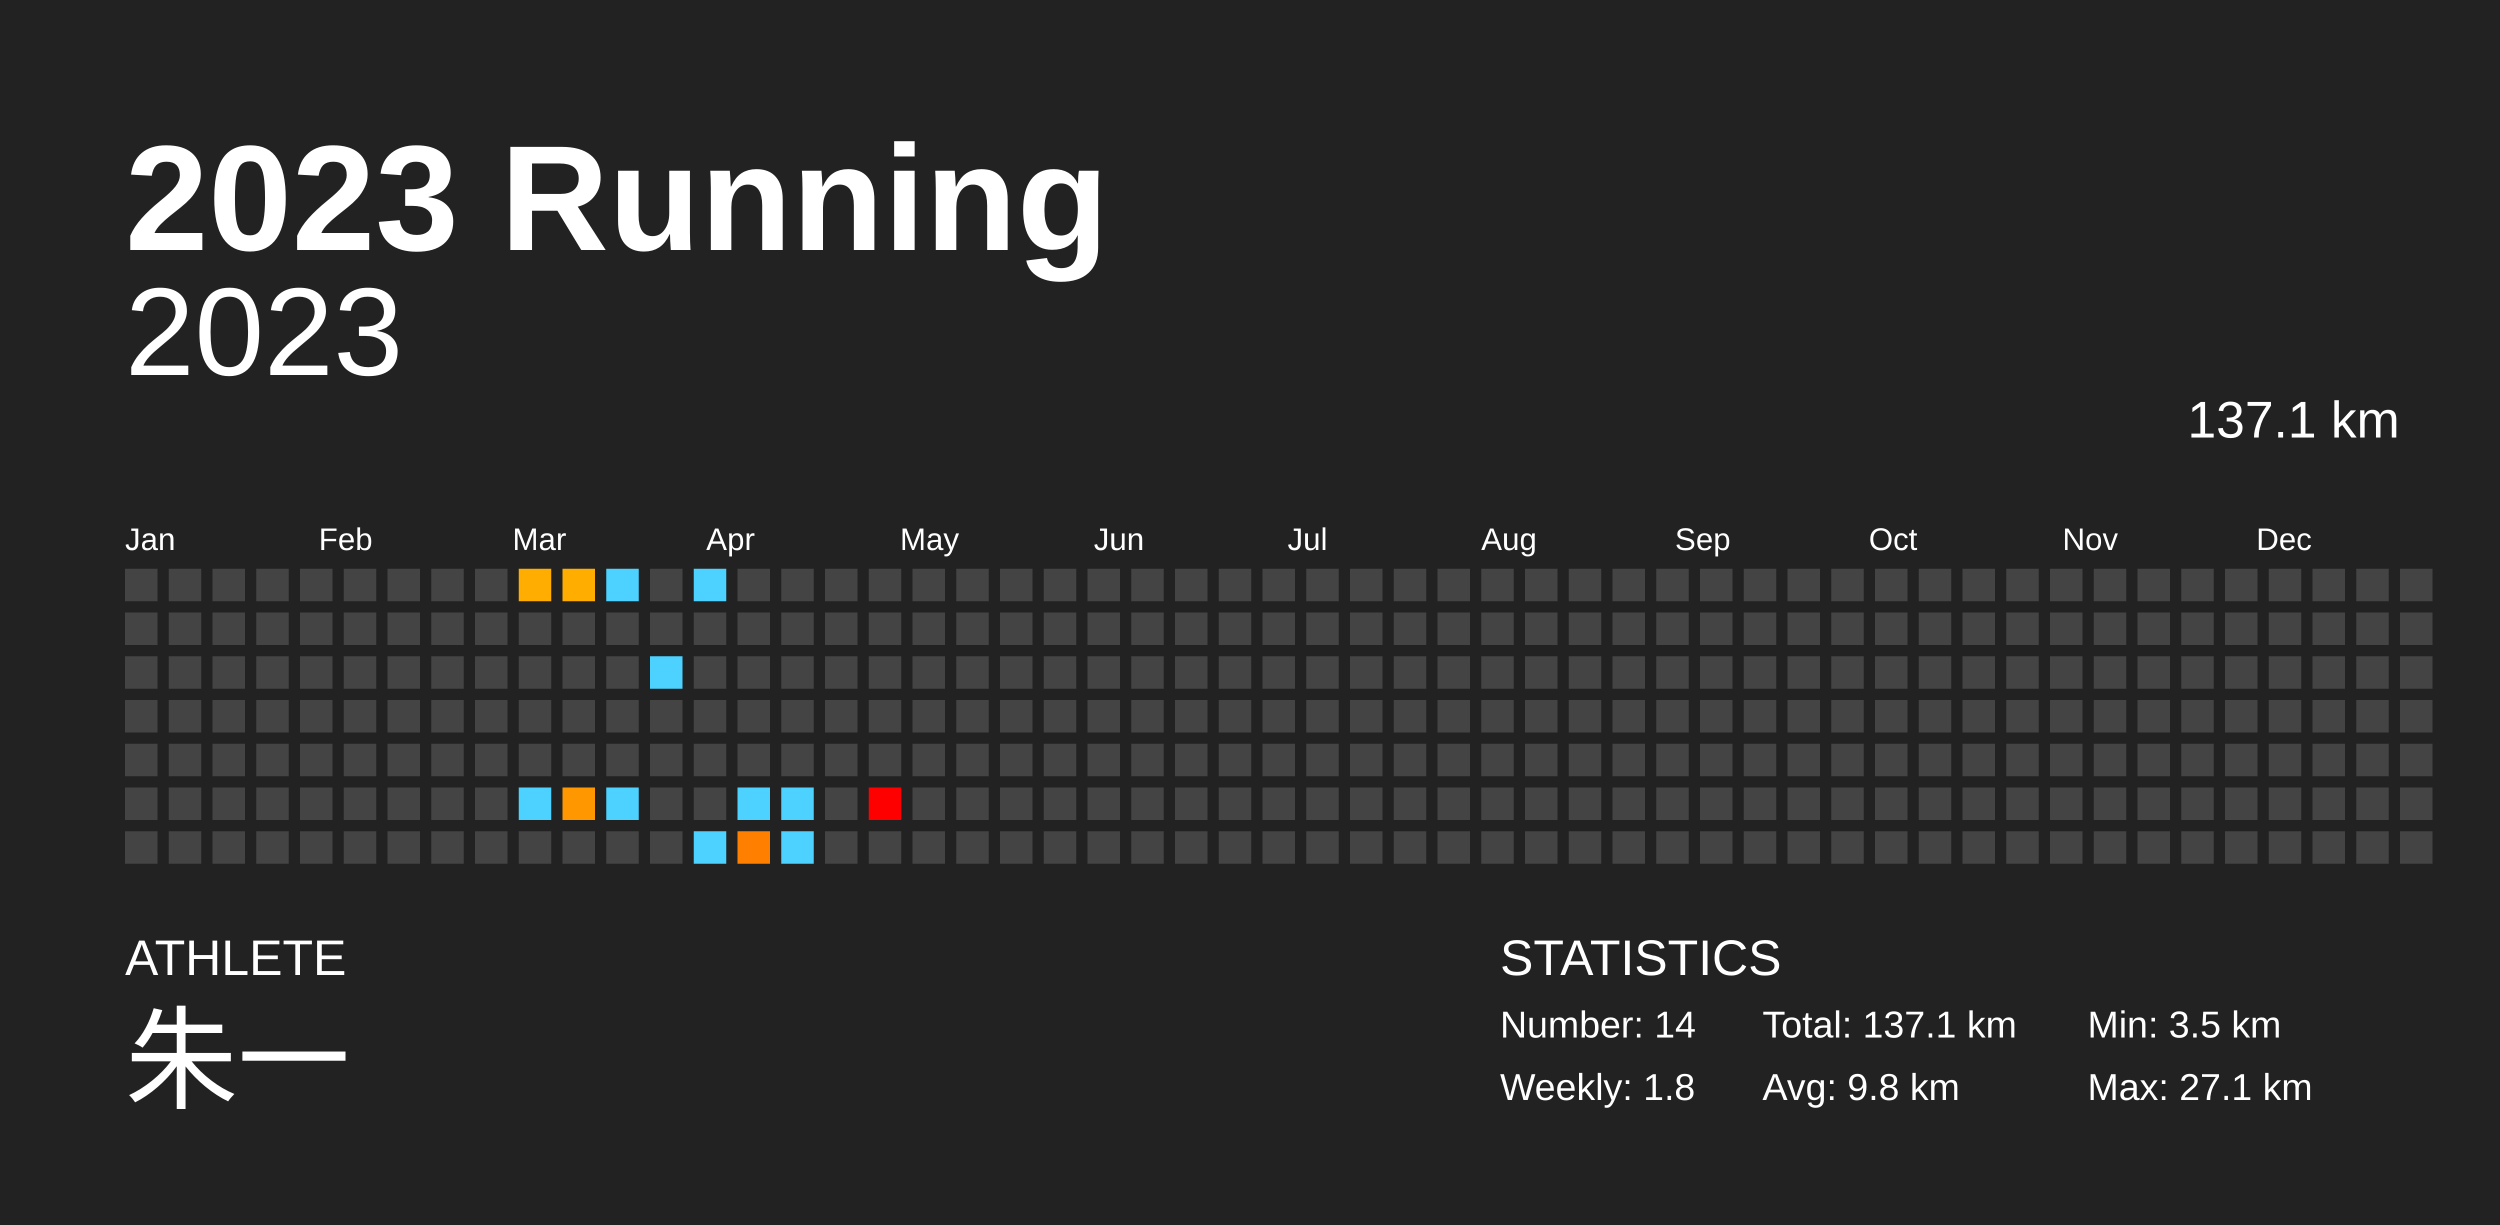
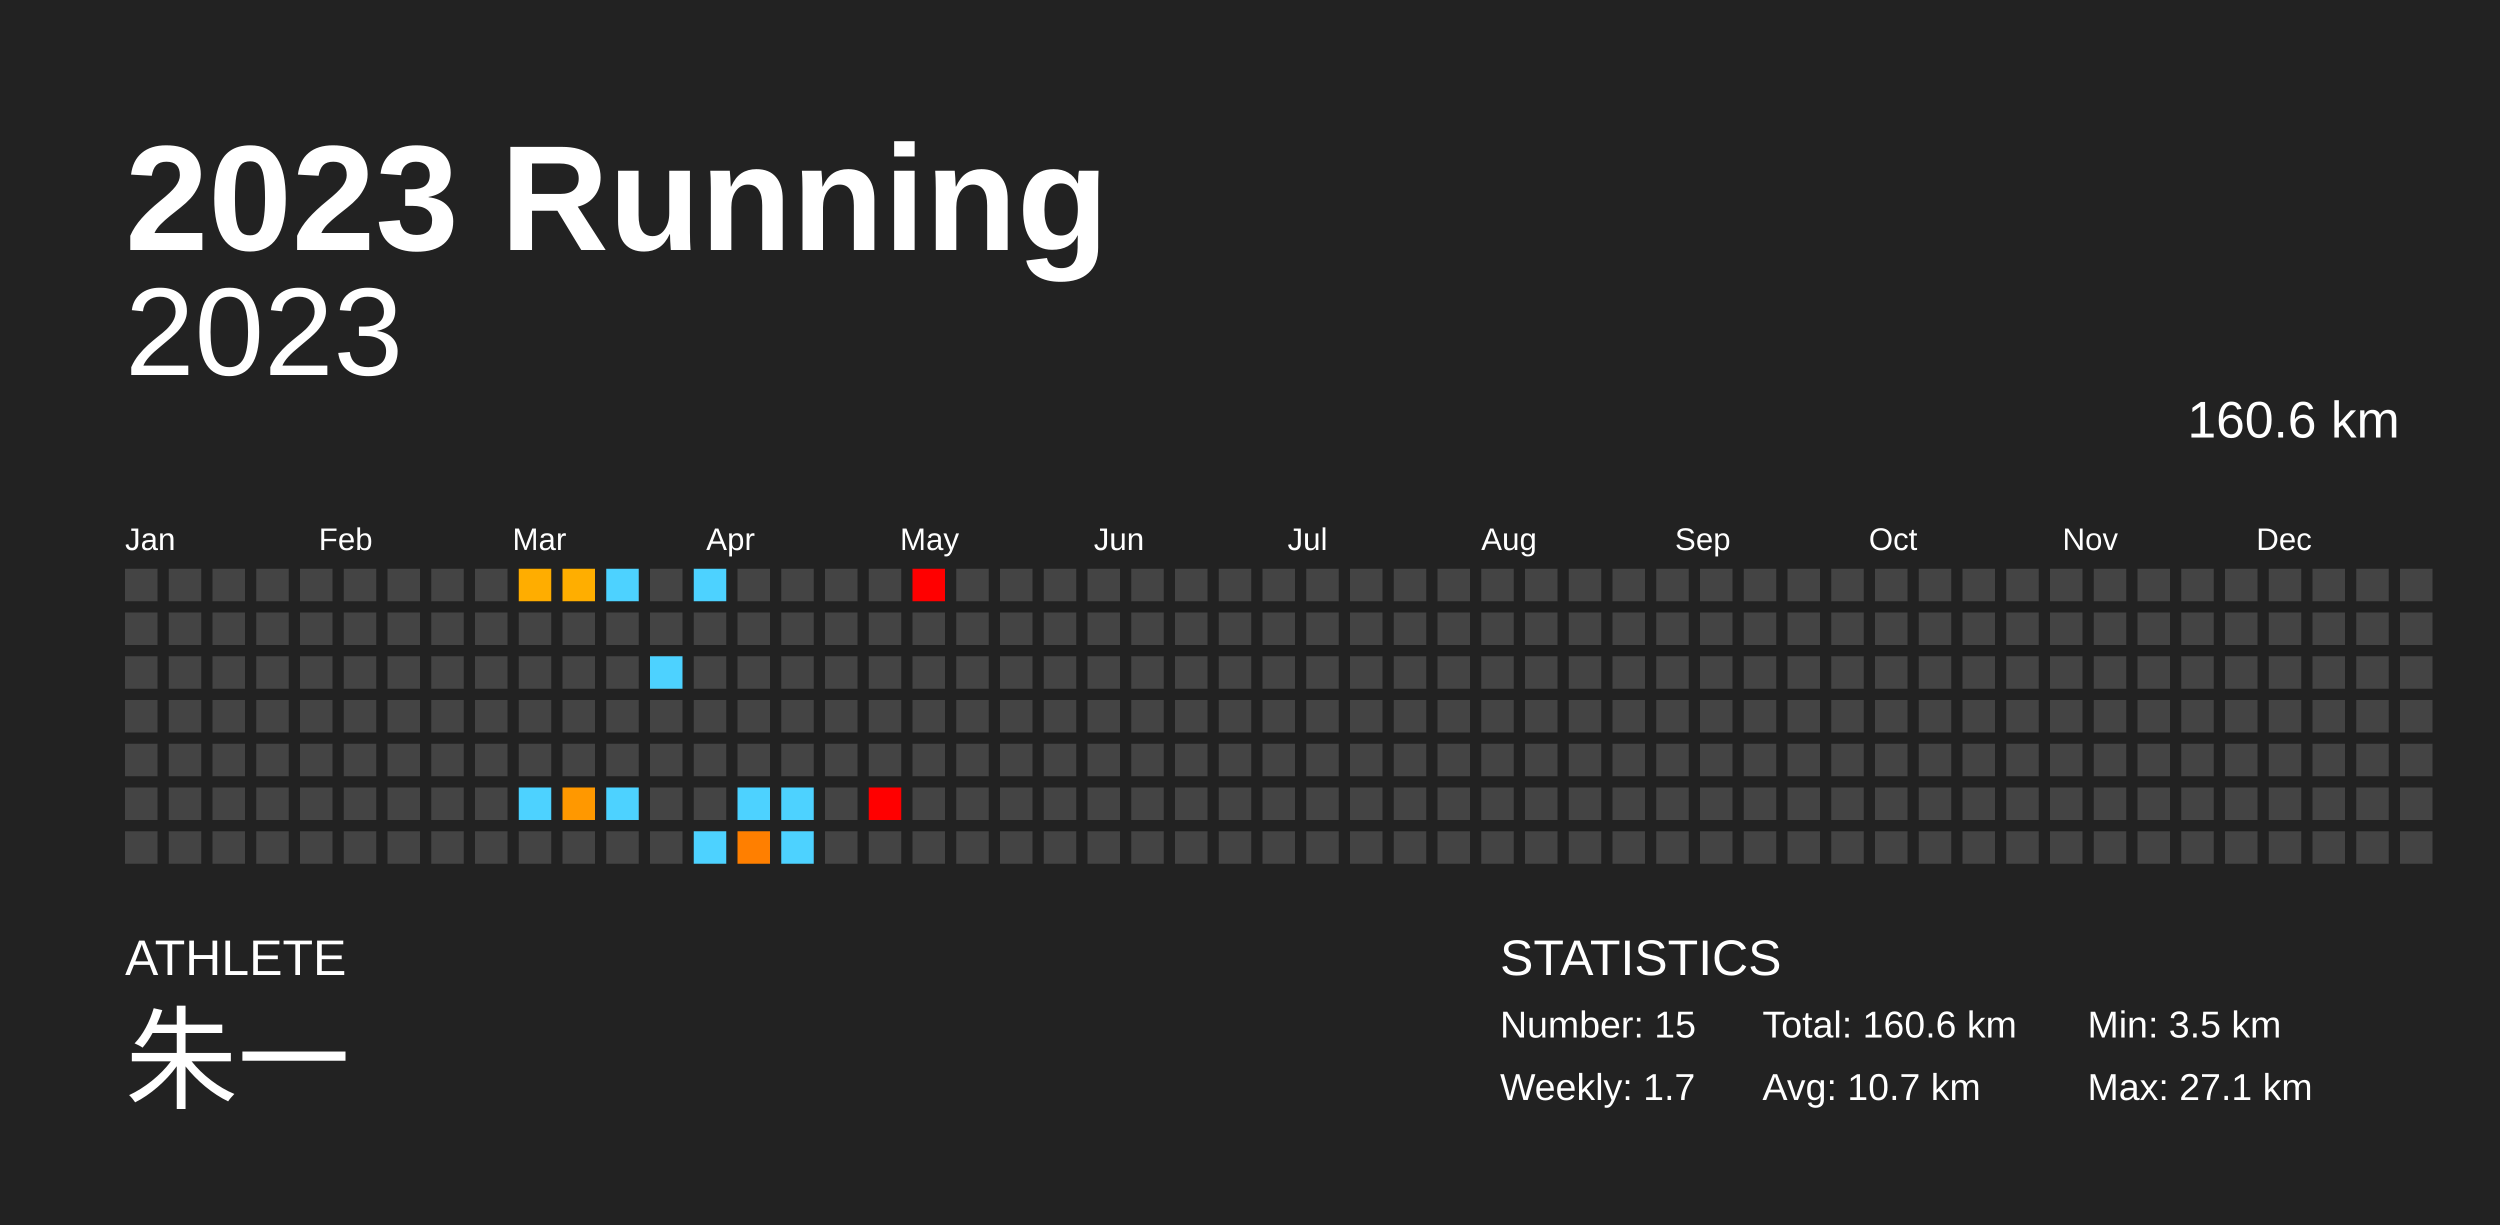
<svg xmlns="http://www.w3.org/2000/svg" baseProfile="full" height="98mm" version="1.1" viewBox="0,0,200,98" width="200mm">
  <defs />
  <rect fill="#222222" height="98" width="200" x="0" y="0" />
  <text fill="#FFFFFF" style="font-size:12px; font-family:Arial; font-weight:bold;" x="10" y="20">2023 Running</text>
  <text fill="#FFFFFF" style="font-size:4px; font-family:Arial" x="10" y="78">ATHLETE</text>
  <text fill="#FFFFFF" style="font-size:9px; font-family:Arial" x="10" y="88">朱一</text>
  <text fill="#FFFFFF" style="font-size:4px; font-family:Arial" x="120" y="78">STATISTICS</text>
-   <text fill="#FFFFFF" style="font-size:3px; font-family:Arial" x="120" y="83">Number: 14</text>
-   <text fill="#FFFFFF" style="font-size:3px; font-family:Arial" x="120" y="88">Weekly: 1.8</text>
-   <text fill="#FFFFFF" style="font-size:3px; font-family:Arial" x="141" y="83">Total: 137.1 km</text>
-   <text fill="#FFFFFF" style="font-size:3px; font-family:Arial" x="141" y="88">Avg: 9.8 km</text>
+   <text fill="#FFFFFF" style="font-size:3px; font-family:Arial" x="120" y="83">Number: 15</text>
+   <text fill="#FFFFFF" style="font-size:3px; font-family:Arial" x="120" y="88">Weekly: 1.7</text>
+   <text fill="#FFFFFF" style="font-size:3px; font-family:Arial" x="141" y="83">Total: 160.6 km</text>
+   <text fill="#FFFFFF" style="font-size:3px; font-family:Arial" x="141" y="88">Avg: 10.7 km</text>
  <text fill="#FFFFFF" style="font-size:3px; font-family:Arial" x="167" y="83">Min: 3.5 km</text>
  <text fill="#FFFFFF" style="font-size:3px; font-family:Arial" x="167" y="88">Max: 27.1 km</text>
  <text alignment-baseline="hanging" fill="#FFFFFF" style="font-size:10.0px; font-family:Arial;" x="10" y="30">2023</text>
-   <text alignment-baseline="hanging" fill="#FFFFFF" style="font-size:4.125px; font-family:Arial;" x="175" y="35">137.1 km</text>
+   <text alignment-baseline="hanging" fill="#FFFFFF" style="font-size:4.125px; font-family:Arial;" x="175" y="35">160.6 km</text>
  <text fill="#FFFFFF" style="font-size:2.5px; font-family:Arial" x="10.0" y="44">Jan</text>
  <text fill="#FFFFFF" style="font-size:2.5px; font-family:Arial" x="25.5" y="44">Feb</text>
  <text fill="#FFFFFF" style="font-size:2.5px; font-family:Arial" x="41.0" y="44">Mar</text>
  <text fill="#FFFFFF" style="font-size:2.5px; font-family:Arial" x="56.5" y="44">Apr</text>
  <text fill="#FFFFFF" style="font-size:2.5px; font-family:Arial" x="72.0" y="44">May</text>
  <text fill="#FFFFFF" style="font-size:2.5px; font-family:Arial" x="87.5" y="44">Jun</text>
  <text fill="#FFFFFF" style="font-size:2.5px; font-family:Arial" x="103.0" y="44">Jul</text>
  <text fill="#FFFFFF" style="font-size:2.5px; font-family:Arial" x="118.5" y="44">Aug</text>
  <text fill="#FFFFFF" style="font-size:2.5px; font-family:Arial" x="134.0" y="44">Sep</text>
  <text fill="#FFFFFF" style="font-size:2.5px; font-family:Arial" x="149.5" y="44">Oct</text>
  <text fill="#FFFFFF" style="font-size:2.5px; font-family:Arial" x="165.0" y="44">Nov</text>
  <text fill="#FFFFFF" style="font-size:2.5px; font-family:Arial" x="180.5" y="44">Dec</text>
  <rect fill="#444444" height="2.6" width="2.6" x="10.0" y="45.5" />
  <rect fill="#444444" height="2.6" width="2.6" x="10.0" y="49.0" />
  <rect fill="#444444" height="2.6" width="2.6" x="10.0" y="52.5" />
  <rect fill="#444444" height="2.6" width="2.6" x="10.0" y="56.0" />
  <rect fill="#444444" height="2.6" width="2.6" x="10.0" y="59.5" />
  <rect fill="#444444" height="2.6" width="2.6" x="10.0" y="63.0" />
  <rect fill="#444444" height="2.6" width="2.6" x="10.0" y="66.5" />
  <rect fill="#444444" height="2.6" width="2.6" x="13.5" y="45.5" />
  <rect fill="#444444" height="2.6" width="2.6" x="13.5" y="49.0" />
  <rect fill="#444444" height="2.6" width="2.6" x="13.5" y="52.5" />
  <rect fill="#444444" height="2.6" width="2.6" x="13.5" y="56.0" />
  <rect fill="#444444" height="2.6" width="2.6" x="13.5" y="59.5" />
  <rect fill="#444444" height="2.6" width="2.6" x="13.5" y="63.0" />
  <rect fill="#444444" height="2.6" width="2.6" x="13.5" y="66.5" />
  <rect fill="#444444" height="2.6" width="2.6" x="17.0" y="45.5" />
  <rect fill="#444444" height="2.6" width="2.6" x="17.0" y="49.0" />
  <rect fill="#444444" height="2.6" width="2.6" x="17.0" y="52.5" />
  <rect fill="#444444" height="2.6" width="2.6" x="17.0" y="56.0" />
  <rect fill="#444444" height="2.6" width="2.6" x="17.0" y="59.5" />
  <rect fill="#444444" height="2.6" width="2.6" x="17.0" y="63.0" />
  <rect fill="#444444" height="2.6" width="2.6" x="17.0" y="66.5" />
  <rect fill="#444444" height="2.6" width="2.6" x="20.5" y="45.5" />
  <rect fill="#444444" height="2.6" width="2.6" x="20.5" y="49.0" />
  <rect fill="#444444" height="2.6" width="2.6" x="20.5" y="52.5" />
  <rect fill="#444444" height="2.6" width="2.6" x="20.5" y="56.0" />
  <rect fill="#444444" height="2.6" width="2.6" x="20.5" y="59.5" />
  <rect fill="#444444" height="2.6" width="2.6" x="20.5" y="63.0" />
  <rect fill="#444444" height="2.6" width="2.6" x="20.5" y="66.5" />
  <rect fill="#444444" height="2.6" width="2.6" x="24.0" y="45.5" />
  <rect fill="#444444" height="2.6" width="2.6" x="24.0" y="49.0" />
  <rect fill="#444444" height="2.6" width="2.6" x="24.0" y="52.5" />
  <rect fill="#444444" height="2.6" width="2.6" x="24.0" y="56.0" />
  <rect fill="#444444" height="2.6" width="2.6" x="24.0" y="59.5" />
  <rect fill="#444444" height="2.6" width="2.6" x="24.0" y="63.0" />
  <rect fill="#444444" height="2.6" width="2.6" x="24.0" y="66.5" />
  <rect fill="#444444" height="2.6" width="2.6" x="27.5" y="45.5" />
  <rect fill="#444444" height="2.6" width="2.6" x="27.5" y="49.0" />
  <rect fill="#444444" height="2.6" width="2.6" x="27.5" y="52.5" />
  <rect fill="#444444" height="2.6" width="2.6" x="27.5" y="56.0" />
  <rect fill="#444444" height="2.6" width="2.6" x="27.5" y="59.5" />
  <rect fill="#444444" height="2.6" width="2.6" x="27.5" y="63.0" />
  <rect fill="#444444" height="2.6" width="2.6" x="27.5" y="66.5" />
  <rect fill="#444444" height="2.6" width="2.6" x="31.0" y="45.5" />
  <rect fill="#444444" height="2.6" width="2.6" x="31.0" y="49.0" />
  <rect fill="#444444" height="2.6" width="2.6" x="31.0" y="52.5" />
  <rect fill="#444444" height="2.6" width="2.6" x="31.0" y="56.0" />
  <rect fill="#444444" height="2.6" width="2.6" x="31.0" y="59.5" />
  <rect fill="#444444" height="2.6" width="2.6" x="31.0" y="63.0" />
  <rect fill="#444444" height="2.6" width="2.6" x="31.0" y="66.5" />
  <rect fill="#444444" height="2.6" width="2.6" x="34.5" y="45.5" />
  <rect fill="#444444" height="2.6" width="2.6" x="34.5" y="49.0" />
  <rect fill="#444444" height="2.6" width="2.6" x="34.5" y="52.5" />
  <rect fill="#444444" height="2.6" width="2.6" x="34.5" y="56.0" />
  <rect fill="#444444" height="2.6" width="2.6" x="34.5" y="59.5" />
  <rect fill="#444444" height="2.6" width="2.6" x="34.5" y="63.0" />
  <rect fill="#444444" height="2.6" width="2.6" x="34.5" y="66.5" />
  <rect fill="#444444" height="2.6" width="2.6" x="38.0" y="45.5" />
  <rect fill="#444444" height="2.6" width="2.6" x="38.0" y="49.0" />
  <rect fill="#444444" height="2.6" width="2.6" x="38.0" y="52.5" />
  <rect fill="#444444" height="2.6" width="2.6" x="38.0" y="56.0" />
  <rect fill="#444444" height="2.6" width="2.6" x="38.0" y="59.5" />
  <rect fill="#444444" height="2.6" width="2.6" x="38.0" y="63.0" />
  <rect fill="#444444" height="2.6" width="2.6" x="38.0" y="66.5" />
  <rect fill="#ffad00" height="2.6" width="2.6" x="41.5" y="45.5" />
  <rect fill="#444444" height="2.6" width="2.6" x="41.5" y="49.0" />
  <rect fill="#444444" height="2.6" width="2.6" x="41.5" y="52.5" />
  <rect fill="#444444" height="2.6" width="2.6" x="41.5" y="56.0" />
  <rect fill="#444444" height="2.6" width="2.6" x="41.5" y="59.5" />
  <rect fill="#4dd2ff" height="2.6" width="2.6" x="41.5" y="63.0" />
  <rect fill="#444444" height="2.6" width="2.6" x="41.5" y="66.5" />
  <rect fill="#ffae00" height="2.6" width="2.6" x="45.0" y="45.5" />
  <rect fill="#444444" height="2.6" width="2.6" x="45.0" y="49.0" />
  <rect fill="#444444" height="2.6" width="2.6" x="45.0" y="52.5" />
  <rect fill="#444444" height="2.6" width="2.6" x="45.0" y="56.0" />
  <rect fill="#444444" height="2.6" width="2.6" x="45.0" y="59.5" />
  <rect fill="#ff9800" height="2.6" width="2.6" x="45.0" y="63.0" />
  <rect fill="#444444" height="2.6" width="2.6" x="45.0" y="66.5" />
  <rect fill="#4dd2ff" height="2.6" width="2.6" x="48.5" y="45.5" />
  <rect fill="#444444" height="2.6" width="2.6" x="48.5" y="49.0" />
  <rect fill="#444444" height="2.6" width="2.6" x="48.5" y="52.5" />
  <rect fill="#444444" height="2.6" width="2.6" x="48.5" y="56.0" />
  <rect fill="#444444" height="2.6" width="2.6" x="48.5" y="59.5" />
  <rect fill="#4dd2ff" height="2.6" width="2.6" x="48.5" y="63.0" />
  <rect fill="#444444" height="2.6" width="2.6" x="48.5" y="66.5" />
  <rect fill="#444444" height="2.6" width="2.6" x="52.0" y="45.5" />
  <rect fill="#444444" height="2.6" width="2.6" x="52.0" y="49.0" />
  <rect fill="#4dd2ff" height="2.6" width="2.6" x="52.0" y="52.5" />
  <rect fill="#444444" height="2.6" width="2.6" x="52.0" y="56.0" />
  <rect fill="#444444" height="2.6" width="2.6" x="52.0" y="59.5" />
  <rect fill="#444444" height="2.6" width="2.6" x="52.0" y="63.0" />
  <rect fill="#444444" height="2.6" width="2.6" x="52.0" y="66.5" />
  <rect fill="#4dd2ff" height="2.6" width="2.6" x="55.5" y="45.5" />
  <rect fill="#444444" height="2.6" width="2.6" x="55.5" y="49.0" />
  <rect fill="#444444" height="2.6" width="2.6" x="55.5" y="52.5" />
  <rect fill="#444444" height="2.6" width="2.6" x="55.5" y="56.0" />
  <rect fill="#444444" height="2.6" width="2.6" x="55.5" y="59.5" />
  <rect fill="#444444" height="2.6" width="2.6" x="55.5" y="63.0" />
  <rect fill="#4dd2ff" height="2.6" width="2.6" x="55.5" y="66.5" />
  <rect fill="#444444" height="2.6" width="2.6" x="59.0" y="45.5" />
  <rect fill="#444444" height="2.6" width="2.6" x="59.0" y="49.0" />
  <rect fill="#444444" height="2.6" width="2.6" x="59.0" y="52.5" />
  <rect fill="#444444" height="2.6" width="2.6" x="59.0" y="56.0" />
  <rect fill="#444444" height="2.6" width="2.6" x="59.0" y="59.5" />
  <rect fill="#4dd2ff" height="2.6" width="2.6" x="59.0" y="63.0" />
  <rect fill="#ff7f00" height="2.6" width="2.6" x="59.0" y="66.5" />
  <rect fill="#444444" height="2.6" width="2.6" x="62.5" y="45.5" />
  <rect fill="#444444" height="2.6" width="2.6" x="62.5" y="49.0" />
  <rect fill="#444444" height="2.6" width="2.6" x="62.5" y="52.5" />
  <rect fill="#444444" height="2.6" width="2.6" x="62.5" y="56.0" />
  <rect fill="#444444" height="2.6" width="2.6" x="62.5" y="59.5" />
  <rect fill="#4dd2ff" height="2.6" width="2.6" x="62.5" y="63.0" />
  <rect fill="#4dd2ff" height="2.6" width="2.6" x="62.5" y="66.5" />
  <rect fill="#444444" height="2.6" width="2.6" x="66.0" y="45.5" />
  <rect fill="#444444" height="2.6" width="2.6" x="66.0" y="49.0" />
  <rect fill="#444444" height="2.6" width="2.6" x="66.0" y="52.5" />
  <rect fill="#444444" height="2.6" width="2.6" x="66.0" y="56.0" />
  <rect fill="#444444" height="2.6" width="2.6" x="66.0" y="59.5" />
  <rect fill="#444444" height="2.6" width="2.6" x="66.0" y="63.0" />
  <rect fill="#444444" height="2.6" width="2.6" x="66.0" y="66.5" />
  <rect fill="#444444" height="2.6" width="2.6" x="69.5" y="45.5" />
  <rect fill="#444444" height="2.6" width="2.6" x="69.5" y="49.0" />
  <rect fill="#444444" height="2.6" width="2.6" x="69.5" y="52.5" />
  <rect fill="#444444" height="2.6" width="2.6" x="69.5" y="56.0" />
  <rect fill="#444444" height="2.6" width="2.6" x="69.5" y="59.5" />
  <rect fill="red" height="2.6" width="2.6" x="69.5" y="63.0" />
  <rect fill="#444444" height="2.6" width="2.6" x="69.5" y="66.5" />
-   <rect fill="#444444" height="2.6" width="2.6" x="73.0" y="45.5" />
+   <rect fill="red" height="2.6" width="2.6" x="73.0" y="45.5" />
  <rect fill="#444444" height="2.6" width="2.6" x="73.0" y="49.0" />
  <rect fill="#444444" height="2.6" width="2.6" x="73.0" y="52.5" />
  <rect fill="#444444" height="2.6" width="2.6" x="73.0" y="56.0" />
  <rect fill="#444444" height="2.6" width="2.6" x="73.0" y="59.5" />
  <rect fill="#444444" height="2.6" width="2.6" x="73.0" y="63.0" />
  <rect fill="#444444" height="2.6" width="2.6" x="73.0" y="66.5" />
  <rect fill="#444444" height="2.6" width="2.6" x="76.5" y="45.5" />
  <rect fill="#444444" height="2.6" width="2.6" x="76.5" y="49.0" />
  <rect fill="#444444" height="2.6" width="2.6" x="76.5" y="52.5" />
  <rect fill="#444444" height="2.6" width="2.6" x="76.5" y="56.0" />
  <rect fill="#444444" height="2.6" width="2.6" x="76.5" y="59.5" />
  <rect fill="#444444" height="2.6" width="2.6" x="76.5" y="63.0" />
  <rect fill="#444444" height="2.6" width="2.6" x="76.5" y="66.5" />
  <rect fill="#444444" height="2.6" width="2.6" x="80.0" y="45.5" />
  <rect fill="#444444" height="2.6" width="2.6" x="80.0" y="49.0" />
  <rect fill="#444444" height="2.6" width="2.6" x="80.0" y="52.5" />
  <rect fill="#444444" height="2.6" width="2.6" x="80.0" y="56.0" />
  <rect fill="#444444" height="2.6" width="2.6" x="80.0" y="59.5" />
  <rect fill="#444444" height="2.6" width="2.6" x="80.0" y="63.0" />
  <rect fill="#444444" height="2.6" width="2.6" x="80.0" y="66.5" />
  <rect fill="#444444" height="2.6" width="2.6" x="83.5" y="45.5" />
  <rect fill="#444444" height="2.6" width="2.6" x="83.5" y="49.0" />
  <rect fill="#444444" height="2.6" width="2.6" x="83.5" y="52.5" />
  <rect fill="#444444" height="2.6" width="2.6" x="83.5" y="56.0" />
  <rect fill="#444444" height="2.6" width="2.6" x="83.5" y="59.5" />
  <rect fill="#444444" height="2.6" width="2.6" x="83.5" y="63.0" />
  <rect fill="#444444" height="2.6" width="2.6" x="83.5" y="66.5" />
  <rect fill="#444444" height="2.6" width="2.6" x="87.0" y="45.5" />
  <rect fill="#444444" height="2.6" width="2.6" x="87.0" y="49.0" />
  <rect fill="#444444" height="2.6" width="2.6" x="87.0" y="52.5" />
  <rect fill="#444444" height="2.6" width="2.6" x="87.0" y="56.0" />
  <rect fill="#444444" height="2.6" width="2.6" x="87.0" y="59.5" />
  <rect fill="#444444" height="2.6" width="2.6" x="87.0" y="63.0" />
  <rect fill="#444444" height="2.6" width="2.6" x="87.0" y="66.5" />
  <rect fill="#444444" height="2.6" width="2.6" x="90.5" y="45.5" />
  <rect fill="#444444" height="2.6" width="2.6" x="90.5" y="49.0" />
  <rect fill="#444444" height="2.6" width="2.6" x="90.5" y="52.5" />
  <rect fill="#444444" height="2.6" width="2.6" x="90.5" y="56.0" />
  <rect fill="#444444" height="2.6" width="2.6" x="90.5" y="59.5" />
  <rect fill="#444444" height="2.6" width="2.6" x="90.5" y="63.0" />
  <rect fill="#444444" height="2.6" width="2.6" x="90.5" y="66.5" />
  <rect fill="#444444" height="2.6" width="2.6" x="94.0" y="45.5" />
  <rect fill="#444444" height="2.6" width="2.6" x="94.0" y="49.0" />
  <rect fill="#444444" height="2.6" width="2.6" x="94.0" y="52.5" />
  <rect fill="#444444" height="2.6" width="2.6" x="94.0" y="56.0" />
  <rect fill="#444444" height="2.6" width="2.6" x="94.0" y="59.5" />
  <rect fill="#444444" height="2.6" width="2.6" x="94.0" y="63.0" />
  <rect fill="#444444" height="2.6" width="2.6" x="94.0" y="66.5" />
  <rect fill="#444444" height="2.6" width="2.6" x="97.5" y="45.5" />
  <rect fill="#444444" height="2.6" width="2.6" x="97.5" y="49.0" />
  <rect fill="#444444" height="2.6" width="2.6" x="97.5" y="52.5" />
  <rect fill="#444444" height="2.6" width="2.6" x="97.5" y="56.0" />
  <rect fill="#444444" height="2.6" width="2.6" x="97.5" y="59.5" />
  <rect fill="#444444" height="2.6" width="2.6" x="97.5" y="63.0" />
  <rect fill="#444444" height="2.6" width="2.6" x="97.5" y="66.5" />
  <rect fill="#444444" height="2.6" width="2.6" x="101.0" y="45.5" />
  <rect fill="#444444" height="2.6" width="2.6" x="101.0" y="49.0" />
  <rect fill="#444444" height="2.6" width="2.6" x="101.0" y="52.5" />
  <rect fill="#444444" height="2.6" width="2.6" x="101.0" y="56.0" />
  <rect fill="#444444" height="2.6" width="2.6" x="101.0" y="59.5" />
  <rect fill="#444444" height="2.6" width="2.6" x="101.0" y="63.0" />
  <rect fill="#444444" height="2.6" width="2.6" x="101.0" y="66.5" />
  <rect fill="#444444" height="2.6" width="2.6" x="104.5" y="45.5" />
  <rect fill="#444444" height="2.6" width="2.6" x="104.5" y="49.0" />
  <rect fill="#444444" height="2.6" width="2.6" x="104.5" y="52.5" />
  <rect fill="#444444" height="2.6" width="2.6" x="104.5" y="56.0" />
  <rect fill="#444444" height="2.6" width="2.6" x="104.5" y="59.5" />
  <rect fill="#444444" height="2.6" width="2.6" x="104.5" y="63.0" />
  <rect fill="#444444" height="2.6" width="2.6" x="104.5" y="66.5" />
  <rect fill="#444444" height="2.6" width="2.6" x="108.0" y="45.5" />
  <rect fill="#444444" height="2.6" width="2.6" x="108.0" y="49.0" />
  <rect fill="#444444" height="2.6" width="2.6" x="108.0" y="52.5" />
  <rect fill="#444444" height="2.6" width="2.6" x="108.0" y="56.0" />
  <rect fill="#444444" height="2.6" width="2.6" x="108.0" y="59.5" />
  <rect fill="#444444" height="2.6" width="2.6" x="108.0" y="63.0" />
  <rect fill="#444444" height="2.6" width="2.6" x="108.0" y="66.5" />
  <rect fill="#444444" height="2.6" width="2.6" x="111.5" y="45.5" />
  <rect fill="#444444" height="2.6" width="2.6" x="111.5" y="49.0" />
  <rect fill="#444444" height="2.6" width="2.6" x="111.5" y="52.5" />
  <rect fill="#444444" height="2.6" width="2.6" x="111.5" y="56.0" />
  <rect fill="#444444" height="2.6" width="2.6" x="111.5" y="59.5" />
  <rect fill="#444444" height="2.6" width="2.6" x="111.5" y="63.0" />
  <rect fill="#444444" height="2.6" width="2.6" x="111.5" y="66.5" />
  <rect fill="#444444" height="2.6" width="2.6" x="115.0" y="45.5" />
  <rect fill="#444444" height="2.6" width="2.6" x="115.0" y="49.0" />
  <rect fill="#444444" height="2.6" width="2.6" x="115.0" y="52.5" />
  <rect fill="#444444" height="2.6" width="2.6" x="115.0" y="56.0" />
  <rect fill="#444444" height="2.6" width="2.6" x="115.0" y="59.5" />
  <rect fill="#444444" height="2.6" width="2.6" x="115.0" y="63.0" />
  <rect fill="#444444" height="2.6" width="2.6" x="115.0" y="66.5" />
  <rect fill="#444444" height="2.6" width="2.6" x="118.5" y="45.5" />
  <rect fill="#444444" height="2.6" width="2.6" x="118.5" y="49.0" />
  <rect fill="#444444" height="2.6" width="2.6" x="118.5" y="52.5" />
  <rect fill="#444444" height="2.6" width="2.6" x="118.5" y="56.0" />
  <rect fill="#444444" height="2.6" width="2.6" x="118.5" y="59.5" />
  <rect fill="#444444" height="2.6" width="2.6" x="118.5" y="63.0" />
  <rect fill="#444444" height="2.6" width="2.6" x="118.5" y="66.5" />
  <rect fill="#444444" height="2.6" width="2.6" x="122.0" y="45.5" />
  <rect fill="#444444" height="2.6" width="2.6" x="122.0" y="49.0" />
  <rect fill="#444444" height="2.6" width="2.6" x="122.0" y="52.5" />
  <rect fill="#444444" height="2.6" width="2.6" x="122.0" y="56.0" />
  <rect fill="#444444" height="2.6" width="2.6" x="122.0" y="59.5" />
  <rect fill="#444444" height="2.6" width="2.6" x="122.0" y="63.0" />
  <rect fill="#444444" height="2.6" width="2.6" x="122.0" y="66.5" />
  <rect fill="#444444" height="2.6" width="2.6" x="125.5" y="45.5" />
  <rect fill="#444444" height="2.6" width="2.6" x="125.5" y="49.0" />
  <rect fill="#444444" height="2.6" width="2.6" x="125.5" y="52.5" />
  <rect fill="#444444" height="2.6" width="2.6" x="125.5" y="56.0" />
  <rect fill="#444444" height="2.6" width="2.6" x="125.5" y="59.5" />
  <rect fill="#444444" height="2.6" width="2.6" x="125.5" y="63.0" />
  <rect fill="#444444" height="2.6" width="2.6" x="125.5" y="66.5" />
  <rect fill="#444444" height="2.6" width="2.6" x="129.0" y="45.5" />
  <rect fill="#444444" height="2.6" width="2.6" x="129.0" y="49.0" />
  <rect fill="#444444" height="2.6" width="2.6" x="129.0" y="52.5" />
  <rect fill="#444444" height="2.6" width="2.6" x="129.0" y="56.0" />
  <rect fill="#444444" height="2.6" width="2.6" x="129.0" y="59.5" />
  <rect fill="#444444" height="2.6" width="2.6" x="129.0" y="63.0" />
  <rect fill="#444444" height="2.6" width="2.6" x="129.0" y="66.5" />
  <rect fill="#444444" height="2.6" width="2.6" x="132.5" y="45.5" />
  <rect fill="#444444" height="2.6" width="2.6" x="132.5" y="49.0" />
  <rect fill="#444444" height="2.6" width="2.6" x="132.5" y="52.5" />
  <rect fill="#444444" height="2.6" width="2.6" x="132.5" y="56.0" />
  <rect fill="#444444" height="2.6" width="2.6" x="132.5" y="59.5" />
  <rect fill="#444444" height="2.6" width="2.6" x="132.5" y="63.0" />
  <rect fill="#444444" height="2.6" width="2.6" x="132.5" y="66.5" />
  <rect fill="#444444" height="2.6" width="2.6" x="136.0" y="45.5" />
  <rect fill="#444444" height="2.6" width="2.6" x="136.0" y="49.0" />
  <rect fill="#444444" height="2.6" width="2.6" x="136.0" y="52.5" />
  <rect fill="#444444" height="2.6" width="2.6" x="136.0" y="56.0" />
  <rect fill="#444444" height="2.6" width="2.6" x="136.0" y="59.5" />
  <rect fill="#444444" height="2.6" width="2.6" x="136.0" y="63.0" />
  <rect fill="#444444" height="2.6" width="2.6" x="136.0" y="66.5" />
  <rect fill="#444444" height="2.6" width="2.6" x="139.5" y="45.5" />
  <rect fill="#444444" height="2.6" width="2.6" x="139.5" y="49.0" />
  <rect fill="#444444" height="2.6" width="2.6" x="139.5" y="52.5" />
  <rect fill="#444444" height="2.6" width="2.6" x="139.5" y="56.0" />
  <rect fill="#444444" height="2.6" width="2.6" x="139.5" y="59.5" />
  <rect fill="#444444" height="2.6" width="2.6" x="139.5" y="63.0" />
  <rect fill="#444444" height="2.6" width="2.6" x="139.5" y="66.5" />
  <rect fill="#444444" height="2.6" width="2.6" x="143.0" y="45.5" />
  <rect fill="#444444" height="2.6" width="2.6" x="143.0" y="49.0" />
  <rect fill="#444444" height="2.6" width="2.6" x="143.0" y="52.5" />
  <rect fill="#444444" height="2.6" width="2.6" x="143.0" y="56.0" />
  <rect fill="#444444" height="2.6" width="2.6" x="143.0" y="59.5" />
  <rect fill="#444444" height="2.6" width="2.6" x="143.0" y="63.0" />
  <rect fill="#444444" height="2.6" width="2.6" x="143.0" y="66.5" />
  <rect fill="#444444" height="2.6" width="2.6" x="146.5" y="45.5" />
  <rect fill="#444444" height="2.6" width="2.6" x="146.5" y="49.0" />
  <rect fill="#444444" height="2.6" width="2.6" x="146.5" y="52.5" />
  <rect fill="#444444" height="2.6" width="2.6" x="146.5" y="56.0" />
  <rect fill="#444444" height="2.6" width="2.6" x="146.5" y="59.5" />
  <rect fill="#444444" height="2.6" width="2.6" x="146.5" y="63.0" />
  <rect fill="#444444" height="2.6" width="2.6" x="146.5" y="66.5" />
  <rect fill="#444444" height="2.6" width="2.6" x="150.0" y="45.5" />
  <rect fill="#444444" height="2.6" width="2.6" x="150.0" y="49.0" />
  <rect fill="#444444" height="2.6" width="2.6" x="150.0" y="52.5" />
  <rect fill="#444444" height="2.6" width="2.6" x="150.0" y="56.0" />
  <rect fill="#444444" height="2.6" width="2.6" x="150.0" y="59.5" />
  <rect fill="#444444" height="2.6" width="2.6" x="150.0" y="63.0" />
  <rect fill="#444444" height="2.6" width="2.6" x="150.0" y="66.5" />
  <rect fill="#444444" height="2.6" width="2.6" x="153.5" y="45.5" />
  <rect fill="#444444" height="2.6" width="2.6" x="153.5" y="49.0" />
  <rect fill="#444444" height="2.6" width="2.6" x="153.5" y="52.5" />
  <rect fill="#444444" height="2.6" width="2.6" x="153.5" y="56.0" />
  <rect fill="#444444" height="2.6" width="2.6" x="153.5" y="59.5" />
  <rect fill="#444444" height="2.6" width="2.6" x="153.5" y="63.0" />
  <rect fill="#444444" height="2.6" width="2.6" x="153.5" y="66.5" />
  <rect fill="#444444" height="2.6" width="2.6" x="157.0" y="45.5" />
  <rect fill="#444444" height="2.6" width="2.6" x="157.0" y="49.0" />
  <rect fill="#444444" height="2.6" width="2.6" x="157.0" y="52.5" />
  <rect fill="#444444" height="2.6" width="2.6" x="157.0" y="56.0" />
  <rect fill="#444444" height="2.6" width="2.6" x="157.0" y="59.5" />
  <rect fill="#444444" height="2.6" width="2.6" x="157.0" y="63.0" />
  <rect fill="#444444" height="2.6" width="2.6" x="157.0" y="66.5" />
  <rect fill="#444444" height="2.6" width="2.6" x="160.5" y="45.5" />
  <rect fill="#444444" height="2.6" width="2.6" x="160.5" y="49.0" />
  <rect fill="#444444" height="2.6" width="2.6" x="160.5" y="52.5" />
  <rect fill="#444444" height="2.6" width="2.6" x="160.5" y="56.0" />
  <rect fill="#444444" height="2.6" width="2.6" x="160.5" y="59.5" />
  <rect fill="#444444" height="2.6" width="2.6" x="160.5" y="63.0" />
  <rect fill="#444444" height="2.6" width="2.6" x="160.5" y="66.5" />
  <rect fill="#444444" height="2.6" width="2.6" x="164.0" y="45.5" />
  <rect fill="#444444" height="2.6" width="2.6" x="164.0" y="49.0" />
  <rect fill="#444444" height="2.6" width="2.6" x="164.0" y="52.5" />
  <rect fill="#444444" height="2.6" width="2.6" x="164.0" y="56.0" />
  <rect fill="#444444" height="2.6" width="2.6" x="164.0" y="59.5" />
  <rect fill="#444444" height="2.6" width="2.6" x="164.0" y="63.0" />
  <rect fill="#444444" height="2.6" width="2.6" x="164.0" y="66.5" />
  <rect fill="#444444" height="2.6" width="2.6" x="167.5" y="45.5" />
  <rect fill="#444444" height="2.6" width="2.6" x="167.5" y="49.0" />
  <rect fill="#444444" height="2.6" width="2.6" x="167.5" y="52.5" />
  <rect fill="#444444" height="2.6" width="2.6" x="167.5" y="56.0" />
  <rect fill="#444444" height="2.6" width="2.6" x="167.5" y="59.5" />
  <rect fill="#444444" height="2.6" width="2.6" x="167.5" y="63.0" />
  <rect fill="#444444" height="2.6" width="2.6" x="167.5" y="66.5" />
  <rect fill="#444444" height="2.6" width="2.6" x="171.0" y="45.5" />
  <rect fill="#444444" height="2.6" width="2.6" x="171.0" y="49.0" />
  <rect fill="#444444" height="2.6" width="2.6" x="171.0" y="52.5" />
  <rect fill="#444444" height="2.6" width="2.6" x="171.0" y="56.0" />
  <rect fill="#444444" height="2.6" width="2.6" x="171.0" y="59.5" />
  <rect fill="#444444" height="2.6" width="2.6" x="171.0" y="63.0" />
  <rect fill="#444444" height="2.6" width="2.6" x="171.0" y="66.5" />
  <rect fill="#444444" height="2.6" width="2.6" x="174.5" y="45.5" />
  <rect fill="#444444" height="2.6" width="2.6" x="174.5" y="49.0" />
  <rect fill="#444444" height="2.6" width="2.6" x="174.5" y="52.5" />
  <rect fill="#444444" height="2.6" width="2.6" x="174.5" y="56.0" />
  <rect fill="#444444" height="2.6" width="2.6" x="174.5" y="59.5" />
  <rect fill="#444444" height="2.6" width="2.6" x="174.5" y="63.0" />
  <rect fill="#444444" height="2.6" width="2.6" x="174.5" y="66.5" />
  <rect fill="#444444" height="2.6" width="2.6" x="178.0" y="45.5" />
  <rect fill="#444444" height="2.6" width="2.6" x="178.0" y="49.0" />
  <rect fill="#444444" height="2.6" width="2.6" x="178.0" y="52.5" />
  <rect fill="#444444" height="2.6" width="2.6" x="178.0" y="56.0" />
  <rect fill="#444444" height="2.6" width="2.6" x="178.0" y="59.5" />
  <rect fill="#444444" height="2.6" width="2.6" x="178.0" y="63.0" />
  <rect fill="#444444" height="2.6" width="2.6" x="178.0" y="66.5" />
  <rect fill="#444444" height="2.6" width="2.6" x="181.5" y="45.5" />
  <rect fill="#444444" height="2.6" width="2.6" x="181.5" y="49.0" />
  <rect fill="#444444" height="2.6" width="2.6" x="181.5" y="52.5" />
  <rect fill="#444444" height="2.6" width="2.6" x="181.5" y="56.0" />
  <rect fill="#444444" height="2.6" width="2.6" x="181.5" y="59.5" />
  <rect fill="#444444" height="2.6" width="2.6" x="181.5" y="63.0" />
  <rect fill="#444444" height="2.6" width="2.6" x="181.5" y="66.5" />
  <rect fill="#444444" height="2.6" width="2.6" x="185.0" y="45.5" />
  <rect fill="#444444" height="2.6" width="2.6" x="185.0" y="49.0" />
  <rect fill="#444444" height="2.6" width="2.6" x="185.0" y="52.5" />
  <rect fill="#444444" height="2.6" width="2.6" x="185.0" y="56.0" />
  <rect fill="#444444" height="2.6" width="2.6" x="185.0" y="59.5" />
  <rect fill="#444444" height="2.6" width="2.6" x="185.0" y="63.0" />
  <rect fill="#444444" height="2.6" width="2.6" x="185.0" y="66.5" />
  <rect fill="#444444" height="2.6" width="2.6" x="188.5" y="45.5" />
  <rect fill="#444444" height="2.6" width="2.6" x="188.5" y="49.0" />
  <rect fill="#444444" height="2.6" width="2.6" x="188.5" y="52.5" />
  <rect fill="#444444" height="2.6" width="2.6" x="188.5" y="56.0" />
  <rect fill="#444444" height="2.6" width="2.6" x="188.5" y="59.5" />
  <rect fill="#444444" height="2.6" width="2.6" x="188.5" y="63.0" />
  <rect fill="#444444" height="2.6" width="2.6" x="188.5" y="66.5" />
  <rect fill="#444444" height="2.6" width="2.6" x="192.0" y="45.5" />
  <rect fill="#444444" height="2.6" width="2.6" x="192.0" y="49.0" />
  <rect fill="#444444" height="2.6" width="2.6" x="192.0" y="52.5" />
  <rect fill="#444444" height="2.6" width="2.6" x="192.0" y="56.0" />
  <rect fill="#444444" height="2.6" width="2.6" x="192.0" y="59.5" />
  <rect fill="#444444" height="2.6" width="2.6" x="192.0" y="63.0" />
  <rect fill="#444444" height="2.6" width="2.6" x="192.0" y="66.5" />
</svg>
